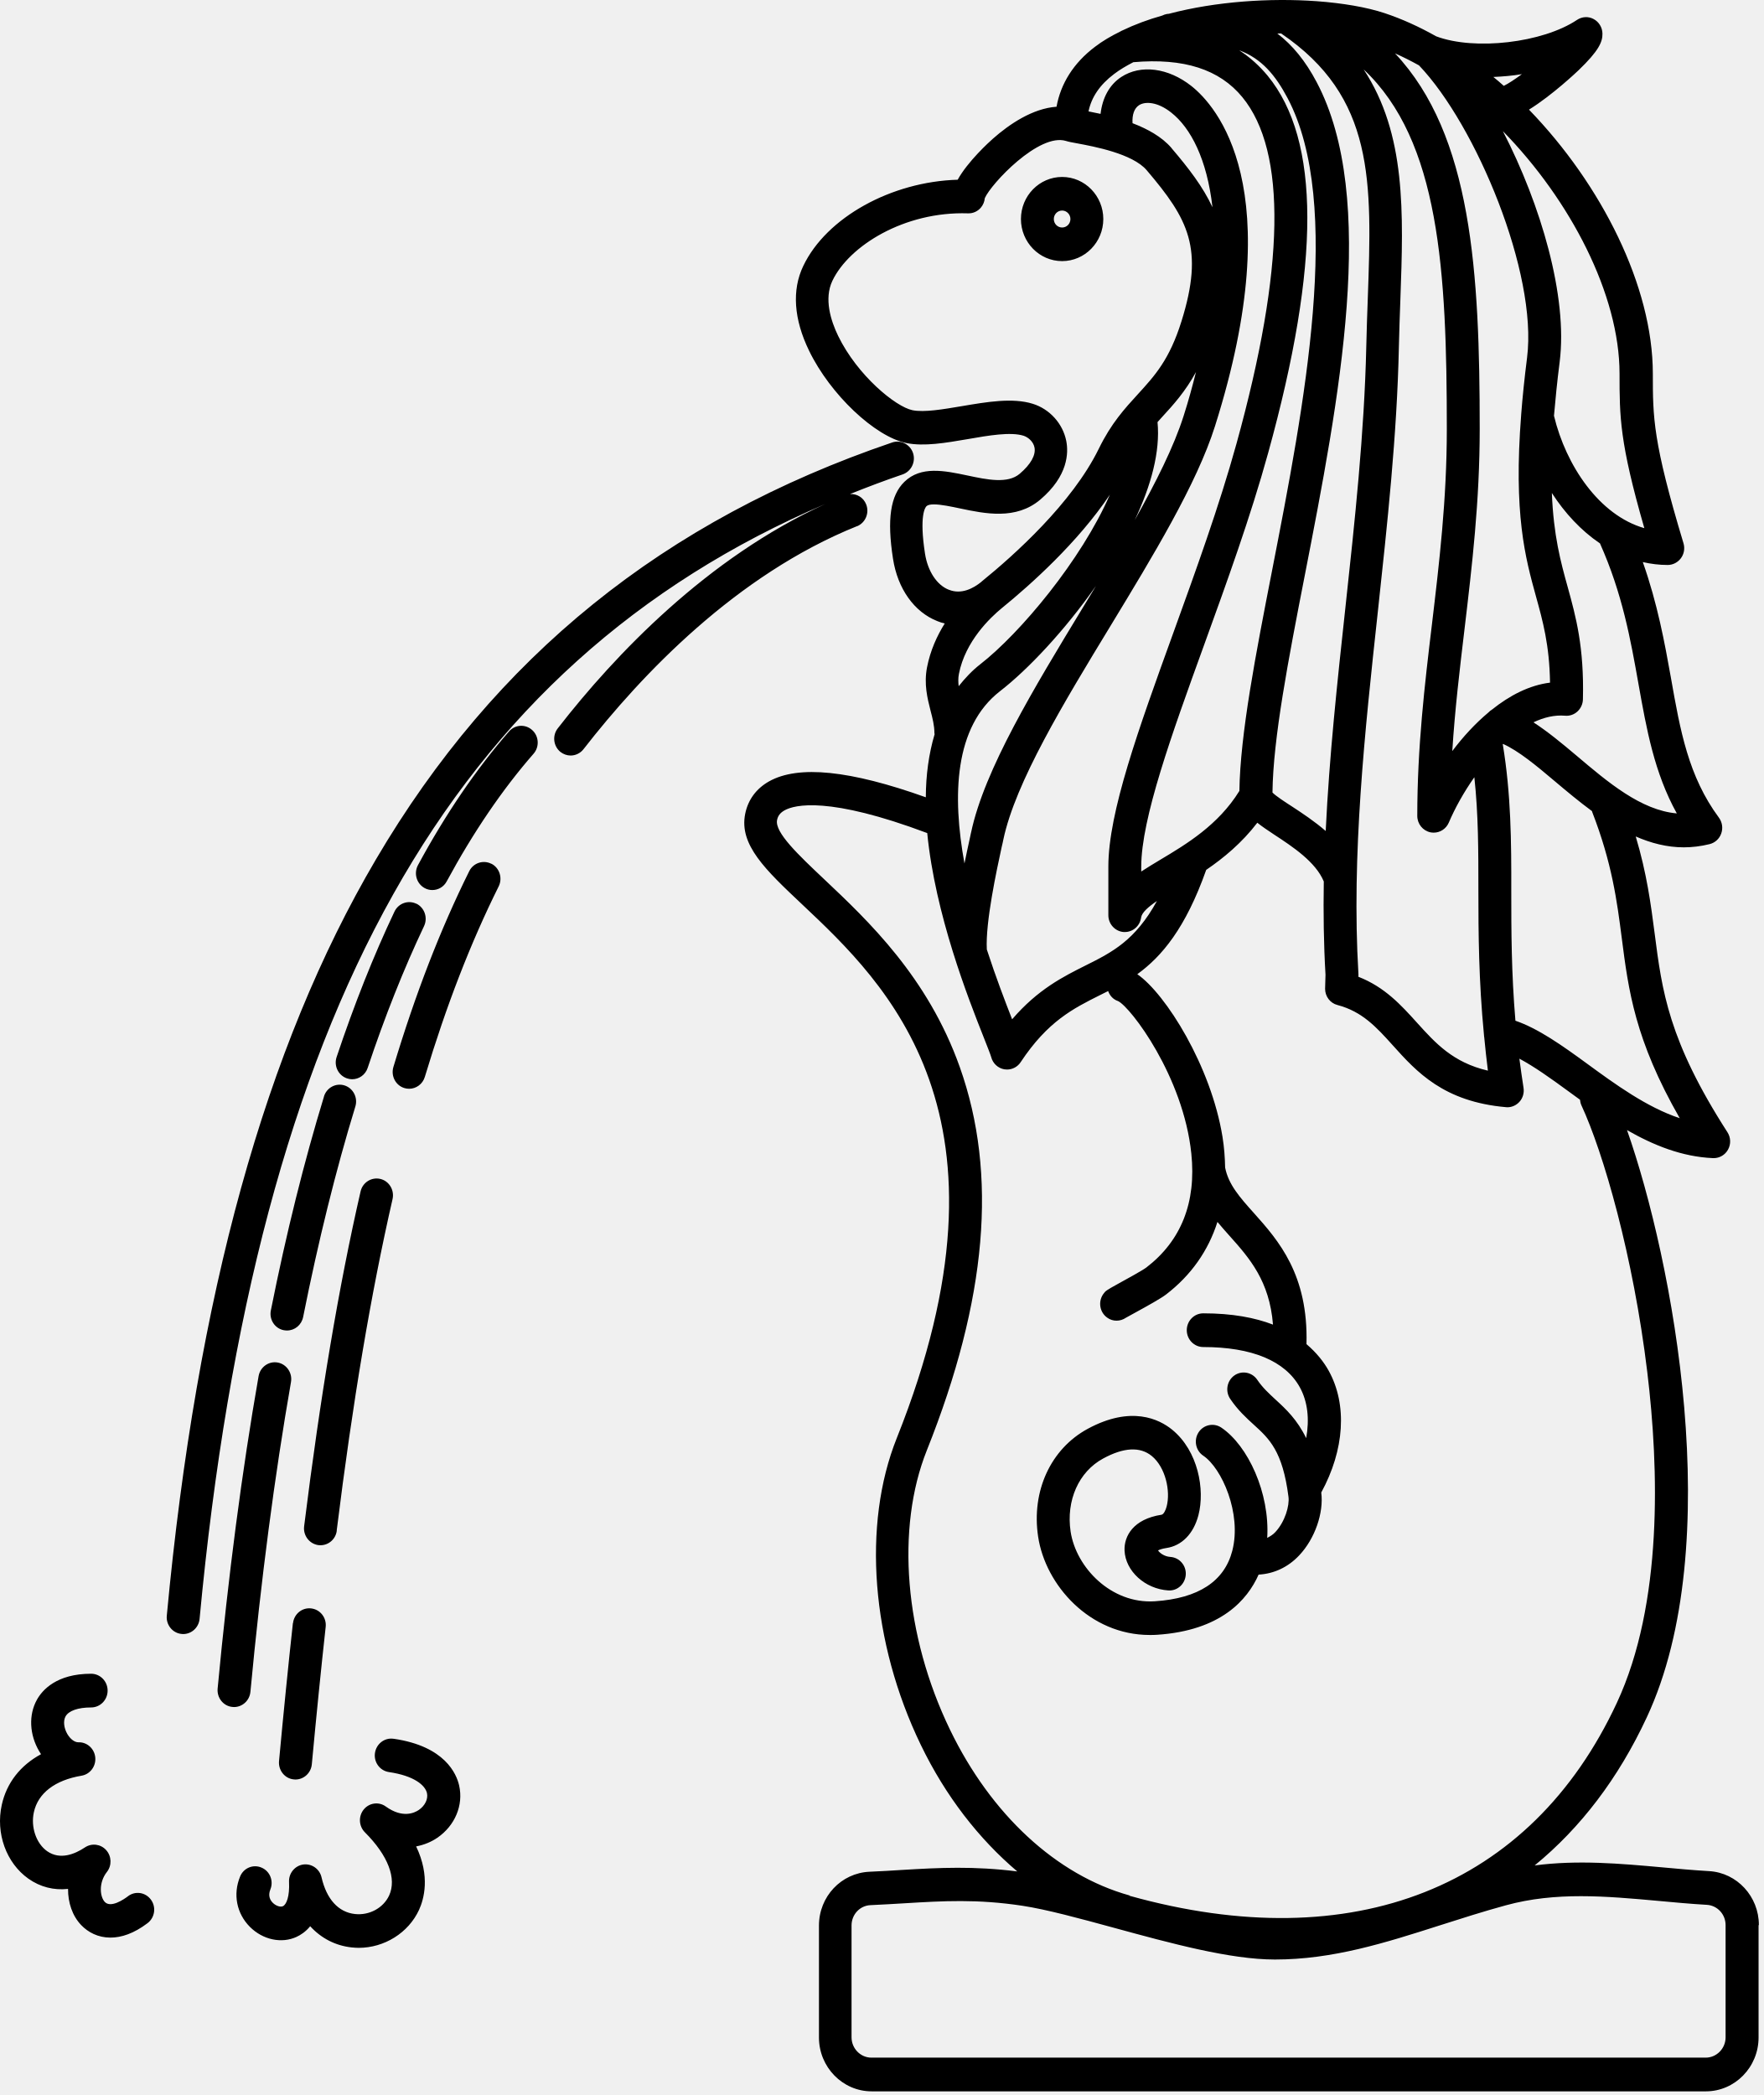
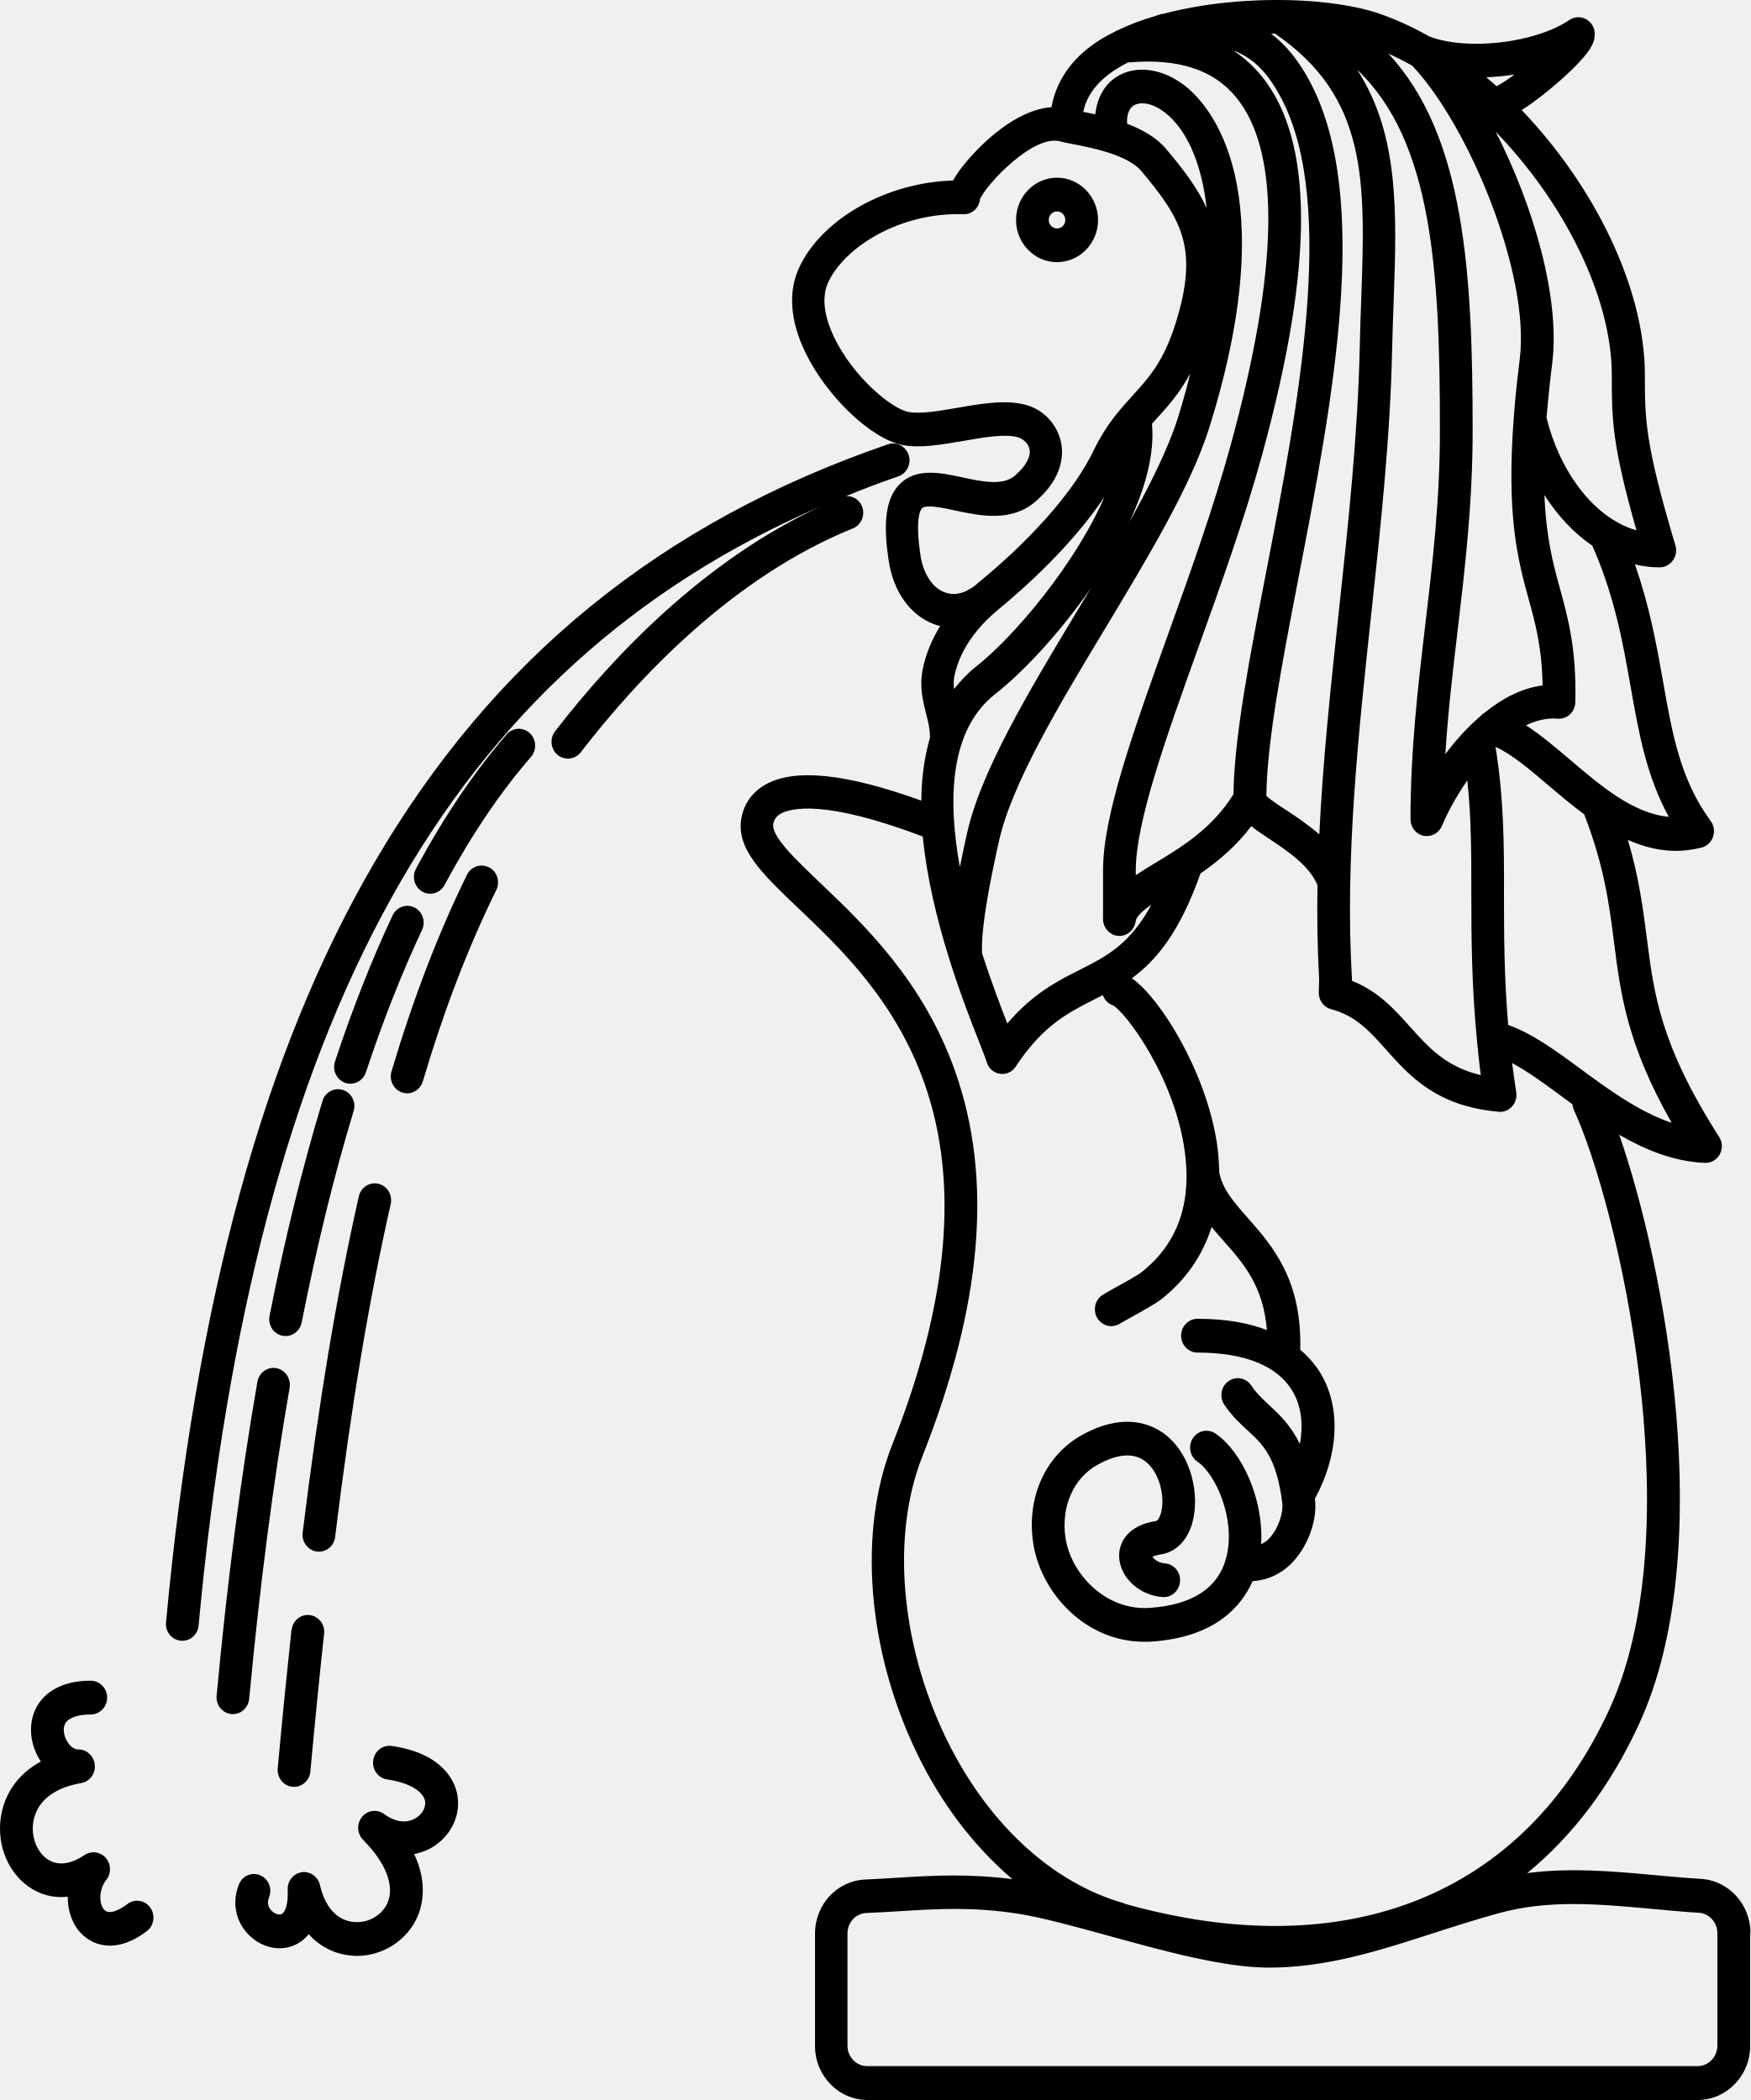
- <svg xmlns="http://www.w3.org/2000/svg" width="346" height="411" viewBox="0 0 346 411" fill="none">
-   <g clip-path="url(#clip0_2275_1714)">
-     <path d="M168.106 103.232C144.484 112.745 125.903 132.278 114.467 146.984C113.832 147.795 112.879 148.221 111.946 148.221C111.251 148.221 110.537 147.978 109.941 147.511C108.552 146.375 108.314 144.306 109.425 142.886C120.721 128.343 138.825 109.378 161.91 98.871C88.381 130.371 50.309 198.667 39.154 317.588C38.995 319.292 37.586 320.57 35.938 320.57C35.839 320.57 35.739 320.57 35.62 320.549C33.854 320.387 32.544 318.765 32.722 316.959C38.618 254.041 52.037 205.521 73.734 168.628C97.138 128.811 130.29 102.038 175.035 86.803C176.722 86.235 178.549 87.168 179.124 88.892C179.68 90.616 178.767 92.482 177.08 93.07C173.566 94.267 170.132 95.565 166.757 96.924C168.107 96.843 169.417 97.614 169.934 98.973C170.589 100.656 169.775 102.583 168.107 103.253L168.106 103.232ZM57.459 318.439C56.546 326.796 55.653 335.639 54.74 345.497C54.581 347.302 55.871 348.925 57.638 349.087C57.737 349.108 57.837 349.108 57.956 349.108C59.603 349.108 61.013 347.83 61.172 346.126C62.085 336.309 62.978 327.485 63.891 319.169C64.09 317.364 62.819 315.741 61.033 315.538C59.266 315.335 57.678 316.634 57.479 318.459L57.459 318.439ZM96.387 169.458C94.799 168.647 92.854 169.296 92.06 170.898C86.382 182.338 81.519 194.914 77.172 209.336C76.655 211.08 77.608 212.926 79.316 213.453C79.633 213.555 79.951 213.595 80.268 213.595C81.638 213.595 82.928 212.682 83.345 211.262C87.573 197.226 92.318 184.975 97.837 173.88C98.63 172.257 97.995 170.269 96.427 169.458H96.387ZM66.055 300.265C69.191 274.971 72.784 253.694 77.012 235.238C77.409 233.473 76.337 231.688 74.61 231.283C72.883 230.877 71.136 231.972 70.739 233.737C66.452 252.418 62.839 273.919 59.663 299.434C59.444 301.239 60.695 302.882 62.462 303.125C62.6 303.146 62.739 303.146 62.878 303.146C64.486 303.146 65.876 301.929 66.074 300.265H66.055ZM77.211 341.116C75.444 340.852 73.817 342.11 73.558 343.915C73.3 345.72 74.531 347.384 76.298 347.647C81.28 348.378 83.404 350.244 83.762 351.765C84.02 352.921 83.385 354.239 82.174 355.071C81.32 355.659 78.978 356.775 75.683 354.402C74.313 353.408 72.427 353.672 71.356 354.99C70.284 356.308 70.383 358.256 71.574 359.452C76.139 364.016 77.867 368.539 76.338 371.866C75.207 374.3 72.467 375.801 69.648 375.497C66.393 375.152 64.07 372.596 63.078 368.296C62.7 366.633 61.132 365.558 59.484 365.781C57.837 366.024 56.626 367.505 56.705 369.188C56.844 372.048 56.189 373.631 55.514 373.955C54.998 374.198 54.125 373.894 53.529 373.306C53.013 372.799 52.537 371.947 53.033 370.689C53.728 369.006 52.954 367.079 51.306 366.389C49.658 365.679 47.773 366.47 47.098 368.154C45.668 371.643 46.423 375.415 49.043 378.032C51.564 380.547 55.237 381.338 58.175 379.979C58.968 379.614 59.961 378.985 60.854 377.89C62.998 380.243 65.797 381.703 68.993 382.048C69.45 382.089 69.906 382.129 70.363 382.129C75.385 382.129 80.13 379.208 82.214 374.665C83.147 372.616 84.457 368.113 81.638 362.231C83.246 361.927 84.656 361.318 85.807 360.527C89.261 358.154 90.948 354.138 90.075 350.284C89.559 348.012 87.296 342.576 77.251 341.116H77.211ZM25.082 372.028C24.327 372.596 21.747 374.381 20.556 373.123C19.603 372.109 19.305 369.371 20.973 367.241C21.965 365.984 21.906 364.158 20.834 362.961C19.762 361.765 18.015 361.542 16.685 362.414C14.68 363.752 11.782 364.949 9.241 363.164C7.097 361.643 6.005 358.438 6.64 355.537C7.454 351.785 10.789 349.229 16.01 348.357C17.678 348.073 18.849 346.511 18.69 344.787C18.531 343.063 17.082 341.745 15.395 341.805C14.661 341.826 13.807 341.197 13.211 340.183C12.517 338.986 12.378 337.607 12.854 336.735C13.469 335.619 15.296 334.97 17.876 334.97C19.663 334.97 21.112 333.489 21.112 331.664C21.112 329.838 19.663 328.357 17.876 328.357C11.088 328.357 8.288 331.562 7.236 333.469C5.588 336.43 5.767 340.304 7.693 343.57C7.812 343.773 7.931 343.955 8.05 344.138C4 346.329 1.301 349.756 0.348 354.077C-0.883 359.655 1.221 365.476 5.568 368.56C7.891 370.203 10.571 370.872 13.35 370.568C13.33 373.245 14.183 375.842 15.93 377.667C17.28 379.087 19.245 380.122 21.667 380.122C23.791 380.122 26.253 379.331 28.952 377.282C30.382 376.187 30.679 374.138 29.608 372.677C28.536 371.217 26.531 370.913 25.101 372.008L25.082 372.028ZM344.997 377.708V399.715C344.997 405.537 340.352 410.283 334.655 410.283H171.005C165.308 410.283 160.663 405.537 160.663 399.715V377.768C160.663 372.069 165.03 367.444 170.588 367.201C172.851 367.099 175.034 366.977 177.139 366.835C184.245 366.409 191.054 366.065 199.57 367.14C192.047 360.77 185.496 352.373 180.633 342.292C170.925 322.191 169.119 299.149 175.928 282.131C201.238 218.786 173.784 192.901 157.387 177.448C150.181 170.653 144.961 165.744 146.192 159.659C146.748 156.901 148.355 154.71 150.877 153.29C156.633 150.065 166.757 151.099 181.626 156.414C181.645 152.073 182.201 147.915 183.353 144.041C183.353 143.96 183.313 143.878 183.313 143.797C183.313 142.377 182.956 140.937 182.559 139.436C181.943 137.002 181.229 134.224 181.864 130.917C182.499 127.652 183.809 124.751 185.338 122.317C184.841 122.196 184.365 122.054 183.888 121.851C179.343 120.066 176.107 115.502 175.194 109.64C173.983 101.871 174.678 97.206 177.417 94.528C180.673 91.364 185.298 92.338 189.745 93.271C193.636 94.103 197.685 94.954 200.047 92.946C202.211 91.101 203.243 89.275 202.945 87.774C202.707 86.598 201.675 85.766 200.801 85.482C198.28 84.691 193.972 85.421 189.824 86.151C185.437 86.902 181.288 87.612 177.834 86.922C171.64 85.665 162.886 77.389 158.737 68.829C155.72 62.643 155.323 56.882 157.586 52.176C162.132 42.643 174.896 35.625 187.878 35.26C189.883 31.629 194.111 27.816 194.747 27.248C198.042 24.327 202.608 21.265 207.272 20.94C208.086 16.417 210.587 12.38 214.796 9.196C216.265 8.06 217.972 7.066 219.798 6.174C219.918 6.092 220.056 6.032 220.195 5.971C222.597 4.815 225.218 3.841 228.017 3.05C228.295 2.908 228.593 2.807 228.91 2.746C229.049 2.725 229.168 2.725 229.307 2.705C238.518 0.271 249.178 -0.419 258.25 0.231H258.269C263.45 0.616 268.115 1.407 271.649 2.583C275.063 3.719 278.438 5.261 281.753 7.127C289.296 9.967 302.656 8.405 309.385 3.902C310.358 3.253 311.609 3.172 312.641 3.74C313.673 4.287 314.348 5.383 314.368 6.579C314.408 8.202 313.653 9.967 309.683 13.78C309.385 14.064 304.542 18.668 299.956 21.508C314.169 36.193 324.253 56.152 324.253 73.312C324.253 81.892 324.253 86.618 330.268 106.577C330.566 107.571 330.387 108.666 329.772 109.498C329.156 110.33 328.204 110.837 327.171 110.837C325.504 110.837 323.876 110.634 322.288 110.269C325.166 118.423 326.576 126.09 327.806 132.986C329.633 143.351 331.221 152.297 337.216 160.409C337.871 161.302 338.05 162.458 337.672 163.513C337.315 164.547 336.462 165.338 335.39 165.602C333.663 166.028 331.955 166.231 330.328 166.231C327.013 166.231 323.876 165.399 320.898 164.101C323.082 171.403 323.856 177.346 324.61 183.127C326.06 194.405 327.31 204.121 338.883 222.112C339.558 223.147 339.598 224.465 339.002 225.54C338.427 226.575 337.355 227.203 336.203 227.203H336.064C329.95 226.94 324.372 224.668 319.191 221.706C328.144 247.162 338.863 303.002 323.082 336.878C317.484 348.906 310.08 358.582 301.068 365.965C309.524 364.849 317.861 365.6 326 366.33C329.037 366.614 332.194 366.898 335.31 367.081C340.769 367.405 345.057 372.05 345.057 377.649L344.997 377.708ZM312.323 159.131C309.762 157.244 307.34 155.216 305.077 153.309C301.385 150.186 297.911 147.306 294.874 145.946L294.814 146.007C296.442 155.844 296.502 165.074 296.482 174.749C296.482 182.7 296.502 190.875 297.296 200.246C301.782 201.787 306.427 205.073 311.31 208.643C316.889 212.72 323.022 217.203 329.533 219.373C320.719 203.978 319.469 194.262 318.159 184.039C317.226 176.818 316.273 169.374 312.342 159.253C312.323 159.212 312.323 159.172 312.323 159.111V159.131ZM243.144 155.175C243.303 143.979 246.36 128.3 249.595 111.728C255.829 79.761 263.57 39.987 252.593 19.238C250.25 14.816 247.531 11.489 243.104 9.866C245.208 11.225 247.074 12.909 248.702 14.876C259.024 27.493 259.065 51.671 248.801 88.809C245.328 101.405 240.682 114.203 236.196 126.597C229.864 144.081 223.888 160.592 223.888 170.044V170.977C225.06 170.206 226.35 169.436 227.66 168.645C232.722 165.622 238.995 161.87 243.124 155.197L243.144 155.175ZM249.615 155.459C250.27 156.149 252.077 157.325 253.466 158.218C255.511 159.557 257.873 161.118 260.077 163.025C260.771 148.421 262.36 133.716 263.928 119.314C265.774 102.357 267.66 84.832 268.037 68.017C268.116 64.731 268.215 61.567 268.335 58.484C269.149 35.624 269.724 19.032 251.322 6.558C251.084 6.558 250.846 6.578 250.588 6.578C253.565 8.85 256.106 11.954 258.29 16.091C270.379 38.93 262.716 78.283 255.947 113.005C252.751 129.394 249.754 144.871 249.635 155.459H249.615ZM273.675 10.472C288.781 26.516 290.29 53.534 290.29 84.144C290.29 98.383 288.781 111.02 287.332 123.231C286.359 131.364 285.426 139.173 284.91 147.348C286.994 144.569 289.396 141.952 292.036 139.741C292.235 139.539 292.433 139.356 292.691 139.214C296.165 136.435 300.016 134.427 304.086 133.92C303.967 126.517 302.676 121.872 301.327 117.004C299.222 109.377 296.9 100.838 298.428 81.325V81.284C298.686 77.917 299.064 74.246 299.58 70.169C301.684 53.577 289.535 24.49 278.379 12.827C276.811 11.955 275.243 11.162 273.675 10.472ZM266.488 190.914C266.508 191.077 266.508 191.28 266.488 191.624C271.689 193.653 274.885 197.202 278.002 200.651C281.615 204.647 285.029 208.44 291.897 210.042C291.6 207.791 291.401 205.681 291.183 203.551C291.143 203.369 291.143 203.186 291.123 203.004C290.091 192.314 290.031 183.044 290.031 174.728C290.031 166.838 290.031 159.759 289.237 152.477C287.153 155.438 285.426 158.562 284.235 161.361C283.719 162.578 282.548 163.349 281.277 163.349C281.059 163.349 280.84 163.329 280.622 163.288C279.113 162.963 278.042 161.625 278.042 160.063C278.042 146.615 279.491 134.343 280.92 122.477C282.349 110.449 283.838 98.016 283.838 84.182C283.838 53.128 282.409 27.609 267.521 13.615C275.858 26.312 275.342 41.667 274.727 58.725C274.608 61.788 274.508 64.932 274.429 68.157C274.072 85.277 272.146 102.943 270.3 120.043C267.739 143.531 265.119 167.831 266.489 190.932L266.488 190.914ZM313.872 106.597C310.18 104.102 306.984 100.654 304.443 96.719C304.78 105.096 306.17 110.208 307.559 115.198C309.148 120.958 310.795 126.921 310.537 137.205C310.517 138.118 310.12 138.97 309.465 139.579C308.81 140.187 307.917 140.491 307.043 140.41C304.979 140.228 302.875 140.735 300.83 141.708C303.589 143.493 306.348 145.765 309.207 148.179C315.48 153.493 321.911 158.949 328.958 159.578C324.532 151.586 323.023 143.067 321.435 134.163C319.886 125.441 318.278 116.435 313.871 106.577L313.872 106.597ZM294.835 25.728C302.279 40.149 307.599 58.181 305.972 71.021C305.475 74.895 305.138 78.384 304.86 81.568C307.202 91.325 313.733 101.081 322.587 103.617C317.723 86.741 317.723 81.771 317.723 73.313C317.723 57.796 308.076 39.257 294.816 25.707L294.835 25.728ZM292.969 15.099C293.664 15.667 294.339 16.235 295.014 16.843C295.927 16.397 297.178 15.566 298.567 14.551C296.721 14.855 294.835 15.018 292.969 15.099ZM213.546 21.854C214.26 21.995 215.034 22.158 215.908 22.34C216.265 19.257 217.595 16.661 219.977 15.099C223.789 12.604 229.188 13.294 233.714 16.864C238.538 20.677 253.168 36.721 238.359 83.599C234.766 94.978 226.171 109.096 217.873 122.767C208.682 137.878 199.193 153.497 196.831 164.733C196.752 165.119 196.653 165.606 196.514 166.153C195.541 170.636 193.298 180.96 193.596 186.274C195.382 191.771 197.228 196.558 198.558 199.966C203.62 194.084 208.563 191.609 213.03 189.378C218.151 186.822 222.717 184.51 226.965 176.761C225.258 177.917 224.007 179.033 223.868 179.986C223.65 181.629 222.28 182.846 220.672 182.846H220.454C218.767 182.724 217.437 181.284 217.437 179.56V170.007C217.437 159.358 223.333 143.091 230.141 124.267C234.568 112.016 239.173 99.339 242.588 86.986C252.096 52.585 252.473 29.748 243.739 19.078C239.233 13.581 232.226 11.349 222.34 12.201C220.97 12.911 219.68 13.662 218.568 14.514C215.749 16.643 214.121 19.074 213.546 21.854ZM222.618 102.017C226.766 94.633 230.3 87.595 232.205 81.591C233.158 78.609 233.932 75.77 234.627 72.991C232.523 76.825 230.22 79.381 227.957 81.835C227.66 82.159 227.362 82.484 227.084 82.808C227.64 88.609 225.814 95.282 222.618 102.017ZM229.843 29.076C233.198 33.011 235.997 36.642 237.863 40.658C236.791 31.227 233.595 25.081 229.764 22.079C227.104 19.969 224.662 19.848 223.451 20.639C222.518 21.247 222.081 22.505 222.181 24.168C225.099 25.284 227.937 26.825 229.843 29.056V29.076ZM190.499 163.352C193.099 150.999 202.906 134.894 212.375 119.296C213.248 117.855 214.141 116.395 215.015 114.935C208.901 123.677 201.675 131.344 196.177 135.604C187.184 142.582 186.787 156.11 189.209 169.396C189.566 167.611 189.923 166.009 190.201 164.731C190.32 164.183 190.42 163.717 190.499 163.331V163.352ZM186.172 115.705C188.613 116.679 190.956 115.421 192.504 114.164C192.544 114.144 192.564 114.123 192.583 114.083C198.936 108.931 210.35 98.708 215.57 88.019C217.992 83.049 220.652 80.149 223.233 77.329C226.548 73.698 229.427 70.575 231.789 63.009C236.255 48.709 233.138 43.009 224.96 33.395C222.181 30.129 214.558 28.73 211.302 28.121C210.29 27.939 209.635 27.817 209.138 27.655C203.838 26.012 194.429 36.052 193.198 38.872C193.139 39.562 192.861 40.231 192.404 40.758C191.769 41.489 190.856 41.894 189.883 41.854C177.397 41.448 166.559 48.243 163.303 55.079C161.616 58.608 162.985 62.928 164.434 65.91C168.206 73.658 175.71 79.804 179.005 80.474C181.308 80.94 185.059 80.291 188.672 79.683C193.575 78.851 198.637 77.979 202.607 79.216C205.942 80.25 208.503 83.11 209.178 86.498C209.635 88.81 209.575 93.353 204.077 98.019C199.312 102.055 193.238 100.777 188.335 99.743C186.687 99.398 184.623 98.952 183.213 98.952C182.538 98.952 182.022 99.053 181.764 99.297C181.506 99.54 180.315 101.143 181.466 108.607C182.002 112.055 183.789 114.773 186.111 115.686L186.172 115.705ZM188.097 134.589C189.308 133.068 190.658 131.608 192.266 130.35C200.127 124.245 212.156 109.864 217.734 97.044C211.422 106.456 202.171 114.711 196.593 119.255C196.553 119.275 196.533 119.295 196.494 119.336C194.33 121.121 189.367 125.766 188.117 132.216C187.958 133.027 187.978 133.818 188.077 134.63L188.097 134.589ZM221.625 371.927C265.456 384.158 300.292 370.365 317.189 334.078C326.261 314.606 325.447 288.034 323.164 269.17C320.425 246.433 314.549 226.108 310.241 216.839C310.082 216.474 310.003 216.109 309.963 215.744C309.149 215.156 308.335 214.568 307.541 213.98C304.187 211.525 300.971 209.233 298.072 207.692C298.311 209.558 298.589 211.465 298.886 213.412C299.045 214.406 298.747 215.44 298.072 216.171C297.457 216.84 296.603 217.225 295.71 217.225C295.611 217.225 295.532 217.225 295.432 217.205C283.204 216.13 277.904 210.268 273.239 205.076C270.023 201.506 267.244 198.443 262.381 197.165C260.951 196.8 259.959 195.482 259.959 193.981C259.959 193.697 259.979 193.129 259.999 192.561C260.018 192.013 260.038 191.445 260.038 191.222C259.681 185.177 259.602 179.072 259.701 172.927C258.113 169.093 253.627 166.131 249.974 163.738C248.743 162.927 247.631 162.176 246.659 161.406C243.621 165.381 240.048 168.322 236.634 170.655C232.564 182.155 227.899 187.652 223.115 191.121C228.713 194.995 237.587 209.173 239.83 223.027C240.167 225.096 240.306 227.104 240.346 229.051C241.001 232.398 243.224 234.893 246.043 238.037C250.827 243.391 256.683 250.065 256.306 263.696C258.291 265.379 259.72 267.205 260.673 268.929C264.345 275.581 263.77 284.425 259.204 292.803C259.72 296.798 257.953 301.869 254.896 305.115C252.693 307.468 249.914 308.746 246.916 308.908C244.713 313.857 239.532 319.881 227.006 320.713C226.529 320.753 226.033 320.753 225.557 320.753C213.785 320.753 205.091 310.977 203.661 301.464C202.311 292.539 206.123 284.243 213.388 280.308C221.924 275.684 227.423 278.422 229.944 280.47C235.065 284.649 236.415 292.235 235.105 297.265C234.152 300.896 231.849 303.249 228.812 303.695C227.978 303.817 227.462 304.02 227.184 304.162C227.502 304.649 228.395 305.359 229.606 305.44C231.393 305.561 232.743 307.123 232.623 308.928C232.504 310.754 230.976 312.133 229.209 312.012C224.643 311.728 220.793 308.219 220.614 304.202C220.495 301.342 222.341 298.016 227.859 297.164C228.276 297.103 228.673 296.312 228.872 295.541C229.666 292.559 228.673 287.854 225.934 285.622C223.651 283.777 220.455 283.939 216.425 286.129C211.621 288.726 209.12 294.364 210.033 300.47C211.105 307.529 218.013 314.709 226.569 314.141C235.105 313.573 240.207 310.226 241.755 304.222C243.641 296.899 239.671 287.995 236.058 285.582C234.569 284.588 234.152 282.539 235.125 281.018C236.098 279.496 238.103 279.071 239.591 280.064C244.812 283.573 249.14 292.884 248.603 301.707C249.159 301.403 249.715 301.099 250.211 300.551C252.077 298.543 253.01 295.399 252.772 293.634C251.621 284.649 249 282.255 245.964 279.497C244.495 278.158 242.827 276.637 241.338 274.426C240.326 272.925 240.703 270.876 242.152 269.842C243.621 268.807 245.626 269.193 246.638 270.673C247.691 272.235 248.941 273.371 250.251 274.588C252.296 276.454 254.48 278.503 256.246 282.133C256.921 278.422 256.544 274.953 254.996 272.154C252.137 266.981 245.586 264.264 236.058 264.264C234.271 264.264 232.822 262.783 232.822 260.957C232.822 259.132 234.271 257.651 236.058 257.651C241.735 257.651 246.202 258.503 249.735 259.862C249.06 251.303 245.11 246.8 241.219 242.459C240.425 241.566 239.611 240.653 238.837 239.72C237.05 245.339 233.696 250.166 228.752 253.959C227.74 254.73 225.279 256.109 222.38 257.692C221.686 258.077 221.13 258.381 220.872 258.523C220.336 258.888 219.701 259.091 219.045 259.091C218.41 259.091 217.775 258.909 217.219 258.503C215.75 257.468 215.393 255.42 216.405 253.919C216.882 253.229 217.021 253.148 219.323 251.87C220.772 251.079 224.167 249.213 224.882 248.665C231.731 243.412 234.708 235.887 233.715 226.313C232.147 211.161 221.805 197.571 219.344 196.395C218.371 196.07 217.716 195.32 217.398 194.427C216.862 194.691 216.346 194.955 215.81 195.218C210.549 197.855 205.567 200.33 200.227 208.383C199.632 209.295 198.619 209.823 197.567 209.823C197.389 209.823 197.21 209.802 197.031 209.782C195.781 209.559 194.768 208.626 194.451 207.368C194.332 206.922 193.657 205.218 193.002 203.555C189.945 195.847 183.473 179.418 181.905 163.434C162.57 156.173 155.9 157.876 153.915 158.971C153.062 159.458 152.605 160.047 152.446 160.878C151.95 163.312 156.694 167.774 161.697 172.501C170.272 180.594 182.024 191.669 188.297 209.356C195.761 230.37 193.637 254.953 181.826 284.529C175.712 299.843 177.439 320.837 186.352 339.296C194.411 355.989 207.255 367.855 221.587 371.851L221.625 371.927ZM338.527 377.668C338.527 375.558 336.92 373.814 334.855 373.692C331.639 373.509 328.443 373.205 325.346 372.921C315.004 371.988 305.218 371.096 295.392 373.793C290.945 375.01 286.697 376.369 282.568 377.688C271.73 381.156 261.487 384.422 250.112 384.422C241.338 384.422 229.745 381.258 218.53 378.195C211.761 376.349 205.349 374.605 200.585 373.875C191.711 372.536 185.101 372.922 177.458 373.388C175.334 373.51 173.131 373.652 170.789 373.753C168.684 373.834 167.057 375.599 167.057 377.729V399.676C167.057 401.866 168.803 403.672 170.967 403.672H334.617C336.761 403.672 338.528 401.887 338.528 399.676L338.527 377.668ZM208.367 51.225C203.9 51.225 200.288 47.513 200.288 42.97C200.288 38.406 203.921 34.715 208.367 34.715C212.833 34.715 216.446 38.426 216.446 42.97C216.446 47.533 212.813 51.225 208.367 51.225ZM209.995 42.97C209.995 42.057 209.26 41.306 208.367 41.306C207.454 41.306 206.739 42.057 206.739 42.97C206.739 43.903 207.474 44.633 208.367 44.633C209.28 44.633 209.995 43.882 209.995 42.97ZM49.125 331.927C51.189 309.98 53.869 289.534 57.085 271.137C57.402 269.352 56.231 267.628 54.484 267.304C52.737 266.979 51.05 268.176 50.733 269.961C47.477 288.52 44.777 309.169 42.693 331.28C42.534 333.086 43.825 334.708 45.591 334.87C45.691 334.891 45.79 334.891 45.909 334.891C47.557 334.891 48.966 333.613 49.125 331.909L49.125 331.927ZM81.7 177.307C80.092 176.516 78.167 177.206 77.392 178.829C73.303 187.449 69.492 197.043 66.038 207.368C65.462 209.092 66.355 210.958 68.043 211.546C68.38 211.668 68.737 211.729 69.075 211.729C70.425 211.729 71.675 210.877 72.132 209.497C75.487 199.437 79.218 190.066 83.189 181.688C83.963 180.045 83.288 178.078 81.7 177.287L81.7 177.307ZM99.883 143.474C93.452 150.837 87.437 159.661 81.998 169.721C81.144 171.324 81.7 173.312 83.268 174.204C83.765 174.488 84.301 174.61 84.817 174.61C85.948 174.61 87.06 174.001 87.636 172.906C92.836 163.291 98.553 154.874 104.668 147.876C105.859 146.517 105.74 144.428 104.41 143.231C103.08 142.014 101.035 142.136 99.864 143.495L99.883 143.474ZM63.556 215.137C59.666 227.855 56.152 241.952 53.135 257.084C52.777 258.869 53.909 260.613 55.656 260.958C55.874 260.998 56.093 261.019 56.311 261.019C57.819 261.019 59.15 259.944 59.467 258.382C62.445 243.473 65.879 229.579 69.71 217.085C70.246 215.34 69.293 213.494 67.606 212.947C65.899 212.399 64.092 213.373 63.556 215.097L63.556 215.137Z" fill="black" />
-   </g>
-   <defs>
-     <clipPath id="clip0_2275_1714">
-       <rect width="346" height="411" fill="white" />
-     </clipPath>
-   </defs>
+ <svg xmlns="http://www.w3.org/2000/svg" width="20" height="24" viewBox="0 0 20 24" fill="none">
+   <path d="M9.744 6.039C8.374 6.595 7.298 7.738 6.635 8.598C6.598 8.645 6.543 8.67 6.489 8.67C6.448 8.67 6.407 8.656 6.372 8.629C6.292 8.562 6.278 8.441 6.342 8.358C6.997 7.508 8.046 6.398 9.385 5.784C5.123 7.626 2.916 11.621 2.269 18.578C2.26 18.677 2.179 18.752 2.083 18.752C2.077 18.752 2.072 18.752 2.065 18.751C1.962 18.741 1.886 18.646 1.897 18.541C2.238 14.86 3.016 12.022 4.274 9.864C5.63 7.535 7.552 5.969 10.145 5.078C10.243 5.044 10.349 5.099 10.382 5.2C10.415 5.301 10.362 5.41 10.264 5.444C10.06 5.514 9.861 5.59 9.666 5.67C9.744 5.665 9.82 5.71 9.85 5.79C9.888 5.888 9.84 6.001 9.744 6.04L9.744 6.039ZM3.33 18.628C3.278 19.116 3.226 19.634 3.173 20.21C3.164 20.316 3.238 20.411 3.341 20.42C3.347 20.421 3.352 20.421 3.359 20.421C3.455 20.421 3.536 20.347 3.546 20.247C3.599 19.673 3.65 19.157 3.703 18.67C3.715 18.565 3.641 18.47 3.538 18.458C3.435 18.446 3.343 18.522 3.332 18.629L3.33 18.628ZM5.587 9.913C5.495 9.865 5.382 9.903 5.336 9.997C5.007 10.666 4.725 11.402 4.473 12.245C4.443 12.347 4.498 12.455 4.597 12.486C4.616 12.492 4.634 12.495 4.652 12.495C4.732 12.495 4.807 12.441 4.831 12.358C5.076 11.537 5.351 10.82 5.671 10.171C5.717 10.076 5.68 9.96 5.589 9.913L5.587 9.913ZM3.829 17.564C4.01 16.085 4.219 14.84 4.464 13.761C4.487 13.657 4.425 13.553 4.325 13.529C4.224 13.505 4.123 13.569 4.1 13.673C3.852 14.765 3.642 16.023 3.458 17.516C3.445 17.621 3.518 17.717 3.62 17.732C3.628 17.733 3.636 17.733 3.645 17.733C3.738 17.733 3.818 17.662 3.83 17.564L3.829 17.564ZM4.475 19.954C4.373 19.939 4.279 20.012 4.264 20.118C4.249 20.223 4.32 20.321 4.422 20.336C4.711 20.379 4.834 20.488 4.855 20.577C4.87 20.645 4.833 20.722 4.763 20.77C4.713 20.805 4.578 20.87 4.387 20.731C4.307 20.673 4.198 20.688 4.136 20.765C4.074 20.843 4.079 20.957 4.149 21.027C4.413 21.294 4.513 21.558 4.425 21.753C4.359 21.895 4.2 21.983 4.037 21.965C3.848 21.945 3.714 21.795 3.656 21.544C3.634 21.447 3.543 21.384 3.448 21.397C3.352 21.411 3.282 21.498 3.287 21.596C3.295 21.763 3.257 21.856 3.218 21.875C3.188 21.889 3.137 21.871 3.103 21.837C3.073 21.807 3.045 21.758 3.074 21.684C3.114 21.585 3.069 21.473 2.974 21.432C2.878 21.391 2.769 21.437 2.73 21.536C2.647 21.74 2.691 21.96 2.843 22.113C2.989 22.261 3.202 22.307 3.372 22.227C3.418 22.206 3.475 22.169 3.527 22.105C3.651 22.243 3.814 22.328 3.999 22.348C4.025 22.351 4.052 22.353 4.078 22.353C4.369 22.353 4.644 22.182 4.765 21.916C4.819 21.797 4.895 21.533 4.732 21.189C4.825 21.171 4.907 21.136 4.973 21.09C5.174 20.951 5.271 20.716 5.221 20.49C5.191 20.357 5.06 20.039 4.478 19.954L4.475 19.954ZM1.454 21.762C1.41 21.795 1.26 21.9 1.191 21.826C1.136 21.767 1.119 21.607 1.216 21.482C1.273 21.409 1.27 21.302 1.208 21.232C1.145 21.162 1.044 21.149 0.967 21.2C0.851 21.278 0.683 21.348 0.536 21.244C0.411 21.155 0.348 20.967 0.385 20.798C0.432 20.578 0.625 20.429 0.928 20.378C1.025 20.361 1.093 20.27 1.083 20.169C1.074 20.068 0.99 19.991 0.892 19.994C0.85 19.995 0.8 19.959 0.766 19.899C0.725 19.829 0.717 19.749 0.745 19.698C0.781 19.632 0.887 19.594 1.036 19.594C1.14 19.594 1.224 19.508 1.224 19.401C1.224 19.294 1.14 19.208 1.036 19.208C0.643 19.208 0.48 19.395 0.419 19.507C0.324 19.68 0.334 19.907 0.446 20.098C0.453 20.109 0.46 20.12 0.467 20.131C0.232 20.259 0.075 20.459 0.02 20.712C-0.051 21.038 0.071 21.379 0.323 21.559C0.457 21.655 0.613 21.695 0.774 21.677C0.773 21.833 0.822 21.985 0.923 22.092C1.002 22.175 1.115 22.236 1.256 22.236C1.379 22.236 1.522 22.189 1.678 22.07C1.761 22.006 1.778 21.886 1.716 21.8C1.654 21.715 1.538 21.697 1.455 21.761L1.454 21.762ZM19.997 22.094V23.382C19.997 23.722 19.727 24 19.397 24H9.912C9.581 24 9.312 23.722 9.312 23.382V22.098C9.312 21.765 9.565 21.494 9.888 21.48C10.019 21.474 10.145 21.467 10.267 21.459C10.679 21.433 11.074 21.413 11.567 21.476C11.131 21.104 10.752 20.613 10.47 20.023C9.907 18.847 9.802 17.499 10.197 16.504C11.664 12.798 10.073 11.284 9.122 10.38C8.705 9.983 8.402 9.695 8.473 9.339C8.506 9.178 8.599 9.05 8.745 8.967C9.079 8.778 9.665 8.839 10.527 9.15C10.528 8.896 10.561 8.652 10.627 8.426C10.627 8.421 10.625 8.416 10.625 8.412C10.625 8.329 10.604 8.244 10.581 8.156C10.546 8.014 10.504 7.852 10.541 7.658C10.578 7.467 10.654 7.297 10.742 7.155C10.714 7.148 10.686 7.14 10.658 7.128C10.395 7.023 10.207 6.756 10.155 6.414C10.084 5.959 10.125 5.686 10.283 5.53C10.472 5.344 10.74 5.401 10.998 5.456C11.223 5.505 11.458 5.554 11.595 5.437C11.72 5.329 11.78 5.222 11.763 5.134C11.749 5.066 11.689 5.017 11.639 5C11.493 4.954 11.243 4.997 11.002 5.04C10.748 5.083 10.508 5.125 10.307 5.085C9.948 5.011 9.441 4.527 9.201 4.026C9.026 3.664 9.003 3.327 9.134 3.052C9.397 2.494 10.137 2.084 10.89 2.063C11.006 1.85 11.251 1.627 11.288 1.594C11.479 1.423 11.743 1.244 12.014 1.225C12.061 0.96 12.206 0.724 12.45 0.538C12.535 0.471 12.634 0.413 12.74 0.361C12.747 0.356 12.755 0.353 12.763 0.349C12.902 0.282 13.054 0.225 13.216 0.178C13.232 0.17 13.25 0.164 13.268 0.161C13.276 0.159 13.283 0.159 13.291 0.158C13.825 0.016 14.443 -0.024 14.969 0.013H14.97C15.27 0.036 15.54 0.082 15.745 0.151C15.943 0.218 16.139 0.308 16.331 0.417C16.768 0.583 17.542 0.492 17.932 0.228C17.989 0.19 18.061 0.186 18.121 0.219C18.181 0.251 18.22 0.315 18.221 0.385C18.224 0.48 18.18 0.583 17.95 0.806C17.932 0.823 17.652 1.092 17.386 1.258C18.21 2.117 18.794 3.285 18.794 4.288C18.794 4.79 18.794 5.067 19.143 6.234C19.16 6.292 19.15 6.357 19.114 6.405C19.078 6.454 19.023 6.484 18.963 6.484C18.867 6.484 18.772 6.472 18.68 6.45C18.847 6.927 18.929 7.376 19 7.779C19.106 8.386 19.198 8.909 19.546 9.383C19.584 9.436 19.594 9.503 19.572 9.565C19.551 9.625 19.502 9.672 19.44 9.687C19.34 9.712 19.241 9.724 19.146 9.724C18.954 9.724 18.772 9.675 18.6 9.599C18.726 10.026 18.771 10.374 18.815 10.712C18.899 11.372 18.971 11.94 19.642 12.993C19.681 13.053 19.684 13.13 19.649 13.193C19.616 13.254 19.554 13.29 19.487 13.29H19.479C19.124 13.275 18.801 13.142 18.501 12.969C19.02 14.458 19.641 17.724 18.726 19.706C18.402 20.41 17.973 20.976 17.45 21.407C17.941 21.342 18.424 21.386 18.895 21.429C19.072 21.445 19.254 21.462 19.435 21.473C19.752 21.492 20 21.764 20 22.091L19.997 22.094ZM18.103 9.309C17.954 9.198 17.814 9.08 17.683 8.968C17.469 8.785 17.267 8.617 17.091 8.537L17.088 8.541C17.182 9.116 17.186 9.656 17.184 10.222C17.184 10.687 17.186 11.165 17.232 11.714C17.492 11.804 17.761 11.996 18.044 12.205C18.367 12.443 18.723 12.706 19.1 12.832C18.589 11.932 18.517 11.364 18.441 10.766C18.387 10.343 18.332 9.908 18.104 9.316C18.103 9.313 18.103 9.311 18.103 9.307L18.103 9.309ZM14.093 9.077C14.102 8.422 14.279 7.505 14.467 6.536C14.828 4.666 15.277 2.339 14.641 1.125C14.505 0.867 14.347 0.672 14.091 0.577C14.213 0.657 14.321 0.755 14.415 0.87C15.013 1.608 15.016 3.023 14.421 5.195C14.22 5.932 13.95 6.68 13.69 7.405C13.323 8.428 12.977 9.394 12.977 9.947V10.002C13.045 9.956 13.12 9.911 13.195 9.865C13.489 9.688 13.852 9.469 14.092 9.078L14.093 9.077ZM14.468 9.094C14.506 9.134 14.611 9.203 14.691 9.255C14.81 9.333 14.947 9.425 15.074 9.536C15.115 8.682 15.207 7.822 15.298 6.979C15.405 5.987 15.514 4.962 15.536 3.979C15.54 3.787 15.546 3.601 15.553 3.421C15.6 2.084 15.634 1.113 14.567 0.384C14.553 0.384 14.539 0.385 14.524 0.385C14.697 0.518 14.844 0.699 14.971 0.941C15.672 2.277 15.227 4.579 14.835 6.61C14.65 7.569 14.476 8.474 14.469 9.094L14.468 9.094ZM15.863 0.613C16.738 1.551 16.826 3.132 16.826 4.922C16.826 5.755 16.738 6.494 16.654 7.209C16.598 7.684 16.544 8.141 16.514 8.619C16.635 8.457 16.774 8.304 16.927 8.174C16.938 8.162 16.95 8.152 16.965 8.143C17.166 7.981 17.389 7.863 17.625 7.834C17.618 7.401 17.544 7.129 17.465 6.844C17.343 6.398 17.209 5.899 17.297 4.757V4.755C17.312 4.558 17.334 4.343 17.364 4.105C17.486 3.134 16.782 1.433 16.135 0.75C16.044 0.699 15.954 0.653 15.863 0.613ZM15.446 11.168C15.447 11.177 15.447 11.189 15.446 11.209C15.748 11.328 15.933 11.536 16.113 11.737C16.323 11.971 16.521 12.193 16.919 12.287C16.901 12.155 16.89 12.031 16.877 11.907C16.875 11.896 16.875 11.886 16.874 11.875C16.814 11.25 16.811 10.707 16.811 10.221C16.811 9.759 16.811 9.345 16.765 8.919C16.644 9.093 16.544 9.275 16.475 9.439C16.445 9.51 16.377 9.555 16.303 9.555C16.291 9.555 16.278 9.554 16.265 9.552C16.178 9.533 16.116 9.454 16.116 9.363C16.116 8.576 16.2 7.859 16.282 7.164C16.365 6.461 16.452 5.734 16.452 4.924C16.452 3.108 16.369 1.615 15.506 0.796C15.989 1.539 15.959 2.437 15.924 3.435C15.917 3.614 15.911 3.798 15.906 3.987C15.886 4.988 15.774 6.022 15.667 7.022C15.519 8.396 15.367 9.817 15.446 11.169L15.446 11.168ZM18.192 6.236C17.979 6.09 17.793 5.888 17.646 5.658C17.666 6.148 17.746 6.447 17.827 6.739C17.919 7.076 18.014 7.424 17.999 8.026C17.998 8.079 17.975 8.129 17.937 8.165C17.899 8.2 17.847 8.218 17.797 8.213C17.677 8.203 17.555 8.232 17.436 8.289C17.596 8.394 17.756 8.527 17.922 8.668C18.286 8.979 18.659 9.298 19.067 9.335C18.81 8.867 18.723 8.369 18.631 7.848C18.541 7.338 18.448 6.811 18.192 6.234L18.192 6.236ZM17.089 1.505C17.52 2.349 17.829 3.403 17.735 4.154C17.706 4.381 17.686 4.585 17.67 4.771C17.806 5.342 18.184 5.913 18.698 6.061C18.416 5.074 18.416 4.783 18.416 4.289C18.416 3.381 17.857 2.296 17.088 1.504L17.089 1.505ZM16.981 0.883C17.021 0.916 17.06 0.95 17.099 0.985C17.152 0.959 17.225 0.911 17.305 0.851C17.198 0.869 17.089 0.878 16.981 0.883ZM12.377 1.278C12.419 1.287 12.464 1.296 12.514 1.307C12.535 1.126 12.612 0.975 12.75 0.883C12.971 0.737 13.284 0.778 13.546 0.986C13.826 1.21 14.674 2.148 13.816 4.89C13.607 5.556 13.109 6.382 12.628 7.181C12.095 8.065 11.546 8.979 11.409 9.636C11.404 9.659 11.398 9.687 11.39 9.719C11.334 9.982 11.204 10.585 11.221 10.896C11.325 11.218 11.432 11.498 11.509 11.697C11.802 11.353 12.089 11.208 12.348 11.078C12.644 10.928 12.909 10.793 13.155 10.34C13.056 10.408 12.984 10.473 12.976 10.528C12.963 10.625 12.884 10.696 12.79 10.696H12.778C12.68 10.689 12.603 10.604 12.603 10.504V9.945C12.603 9.322 12.945 8.37 13.339 7.269C13.596 6.553 13.863 5.811 14.061 5.088C14.612 3.076 14.634 1.74 14.127 1.116C13.866 0.794 13.46 0.664 12.887 0.714C12.808 0.755 12.733 0.799 12.668 0.849C12.505 0.974 12.411 1.116 12.377 1.278ZM12.903 5.968C13.144 5.536 13.348 5.124 13.459 4.773C13.514 4.598 13.559 4.432 13.599 4.27C13.477 4.494 13.344 4.643 13.213 4.787C13.195 4.806 13.178 4.825 13.162 4.844C13.194 5.183 13.088 5.574 12.903 5.968ZM13.322 1.701C13.517 1.931 13.679 2.143 13.787 2.378C13.725 1.827 13.54 1.467 13.317 1.292C13.163 1.168 13.022 1.161 12.951 1.207C12.898 1.243 12.872 1.316 12.878 1.414C13.047 1.479 13.212 1.569 13.322 1.7L13.322 1.701ZM11.042 9.555C11.192 8.833 11.761 7.891 12.31 6.978C12.36 6.894 12.412 6.809 12.463 6.723C12.108 7.235 11.689 7.683 11.371 7.932C10.85 8.34 10.826 9.132 10.967 9.909C10.988 9.805 11.008 9.711 11.024 9.636C11.031 9.604 11.037 9.577 11.042 9.554L11.042 9.555ZM10.791 6.768C10.932 6.825 11.068 6.752 11.158 6.678C11.16 6.677 11.161 6.676 11.162 6.673C11.531 6.372 12.192 5.774 12.495 5.149C12.635 4.858 12.789 4.688 12.939 4.523C13.131 4.311 13.298 4.128 13.435 3.686C13.694 2.849 13.513 2.516 13.039 1.953C12.878 1.762 12.436 1.681 12.247 1.645C12.189 1.634 12.151 1.627 12.122 1.618C11.815 1.522 11.269 2.109 11.198 2.274C11.195 2.314 11.178 2.353 11.152 2.384C11.115 2.427 11.062 2.451 11.006 2.448C10.282 2.425 9.654 2.822 9.465 3.222C9.367 3.428 9.447 3.681 9.531 3.855C9.749 4.309 10.184 4.668 10.375 4.707C10.509 4.735 10.726 4.697 10.936 4.661C11.22 4.612 11.513 4.561 11.743 4.634C11.937 4.694 12.085 4.862 12.124 5.06C12.151 5.195 12.147 5.461 11.829 5.734C11.552 5.97 11.2 5.895 10.916 5.835C10.821 5.814 10.701 5.788 10.619 5.788C10.58 5.788 10.55 5.794 10.535 5.808C10.52 5.823 10.451 5.916 10.518 6.353C10.549 6.555 10.653 6.714 10.787 6.767L10.791 6.768ZM10.902 7.873C10.973 7.784 11.051 7.699 11.144 7.625C11.6 7.268 12.297 6.427 12.62 5.677C12.254 6.227 11.718 6.71 11.395 6.976C11.393 6.977 11.391 6.978 11.389 6.981C11.264 7.085 10.976 7.357 10.903 7.734C10.894 7.782 10.896 7.828 10.901 7.875L10.902 7.873ZM12.846 21.756C15.386 22.472 17.405 21.665 18.385 19.542C18.911 18.403 18.863 16.849 18.731 15.745C18.572 14.415 18.232 13.226 17.982 12.684C17.973 12.663 17.968 12.642 17.966 12.62C17.919 12.586 17.872 12.551 17.826 12.517C17.631 12.373 17.445 12.239 17.277 12.149C17.291 12.258 17.307 12.37 17.324 12.484C17.333 12.542 17.316 12.602 17.277 12.645C17.241 12.684 17.192 12.707 17.14 12.707C17.134 12.707 17.129 12.707 17.124 12.706C16.415 12.643 16.108 12.3 15.837 11.996C15.651 11.787 15.49 11.608 15.208 11.533C15.125 11.512 15.068 11.435 15.068 11.347C15.068 11.331 15.069 11.297 15.07 11.264C15.071 11.232 15.072 11.199 15.072 11.186C15.052 10.832 15.047 10.475 15.053 10.116C14.961 9.891 14.701 9.718 14.489 9.578C14.418 9.531 14.353 9.487 14.297 9.442C14.121 9.674 13.914 9.846 13.716 9.983C13.48 10.655 13.209 10.977 12.932 11.18C13.257 11.406 13.771 12.236 13.901 13.046C13.92 13.167 13.928 13.285 13.931 13.399C13.969 13.594 14.098 13.74 14.261 13.924C14.538 14.238 14.878 14.628 14.856 15.425C14.971 15.524 15.054 15.63 15.109 15.731C15.322 16.12 15.289 16.638 15.024 17.128C15.054 17.362 14.951 17.658 14.774 17.848C14.646 17.986 14.485 18.06 14.312 18.07C14.184 18.359 13.884 18.712 13.158 18.761C13.13 18.763 13.101 18.763 13.074 18.763C12.391 18.763 11.887 18.191 11.805 17.634C11.726 17.112 11.947 16.627 12.368 16.397C12.863 16.126 13.182 16.287 13.328 16.406C13.625 16.651 13.703 17.095 13.627 17.389C13.572 17.601 13.438 17.739 13.262 17.765C13.214 17.772 13.184 17.784 13.168 17.792C13.186 17.821 13.238 17.862 13.308 17.867C13.412 17.874 13.49 17.965 13.483 18.071C13.476 18.178 13.388 18.259 13.285 18.252C13.021 18.235 12.797 18.03 12.787 17.795C12.78 17.627 12.887 17.433 13.207 17.383C13.231 17.379 13.254 17.333 13.266 17.288C13.312 17.114 13.254 16.838 13.095 16.708C12.963 16.6 12.778 16.609 12.544 16.738C12.266 16.889 12.121 17.219 12.174 17.576C12.236 17.989 12.636 18.409 13.132 18.376C13.627 18.343 13.923 18.147 14.012 17.796C14.122 17.367 13.892 16.847 13.682 16.705C13.596 16.647 13.572 16.527 13.628 16.439C13.685 16.349 13.801 16.325 13.887 16.383C14.19 16.588 14.441 17.133 14.409 17.649C14.442 17.631 14.474 17.613 14.503 17.581C14.611 17.464 14.665 17.28 14.651 17.177C14.584 16.651 14.432 16.511 14.256 16.349C14.171 16.271 14.075 16.182 13.988 16.053C13.93 15.965 13.951 15.845 14.036 15.785C14.121 15.724 14.237 15.747 14.296 15.833C14.357 15.925 14.429 15.991 14.505 16.062C14.623 16.172 14.75 16.291 14.852 16.504C14.892 16.287 14.87 16.084 14.78 15.92C14.614 15.617 14.235 15.458 13.682 15.458C13.579 15.458 13.495 15.372 13.495 15.265C13.495 15.158 13.579 15.072 13.682 15.072C14.011 15.072 14.27 15.121 14.475 15.201C14.436 14.7 14.207 14.437 13.981 14.183C13.935 14.131 13.888 14.077 13.843 14.023C13.74 14.351 13.545 14.634 13.259 14.856C13.2 14.901 13.057 14.981 12.889 15.074C12.849 15.097 12.817 15.114 12.802 15.123C12.771 15.144 12.734 15.156 12.696 15.156C12.659 15.156 12.623 15.145 12.59 15.121C12.505 15.061 12.485 14.941 12.543 14.853C12.571 14.813 12.579 14.808 12.712 14.733C12.796 14.687 12.993 14.578 13.034 14.546C13.431 14.239 13.604 13.799 13.546 13.238C13.456 12.352 12.856 11.557 12.713 11.488C12.657 11.469 12.619 11.425 12.601 11.373C12.57 11.389 12.54 11.404 12.509 11.419C12.204 11.574 11.915 11.719 11.605 12.19C11.571 12.243 11.512 12.274 11.451 12.274C11.441 12.274 11.431 12.273 11.42 12.271C11.348 12.258 11.289 12.204 11.271 12.13C11.264 12.104 11.225 12.005 11.187 11.907C11.009 11.456 10.634 10.495 10.543 9.56C9.423 9.135 9.036 9.235 8.921 9.299C8.872 9.328 8.845 9.362 8.836 9.411C8.807 9.553 9.082 9.814 9.372 10.091C9.869 10.564 10.55 11.212 10.914 12.246C11.347 13.476 11.223 14.914 10.539 16.644C10.184 17.54 10.285 18.768 10.801 19.848C11.268 20.824 12.013 21.518 12.844 21.752L12.846 21.756ZM19.622 22.092C19.622 21.969 19.528 21.867 19.409 21.86C19.222 21.849 19.037 21.831 18.858 21.814C18.258 21.76 17.691 21.708 17.121 21.866C16.864 21.937 16.617 22.016 16.378 22.093C15.75 22.296 15.156 22.487 14.497 22.487C13.988 22.487 13.316 22.302 12.666 22.123C12.274 22.015 11.902 21.913 11.626 21.87C11.112 21.792 10.729 21.814 10.286 21.842C10.163 21.849 10.035 21.857 9.899 21.863C9.777 21.868 9.683 21.971 9.683 22.096V23.38C9.683 23.508 9.784 23.613 9.91 23.613H19.395C19.519 23.613 19.622 23.509 19.622 23.38L19.622 22.092ZM12.077 2.996C11.818 2.996 11.609 2.779 11.609 2.514C11.609 2.247 11.819 2.031 12.077 2.031C12.336 2.031 12.546 2.248 12.546 2.514C12.546 2.781 12.335 2.996 12.077 2.996ZM12.172 2.514C12.172 2.46 12.129 2.416 12.077 2.416C12.024 2.416 11.983 2.46 11.983 2.514C11.983 2.568 12.025 2.611 12.077 2.611C12.13 2.611 12.172 2.567 12.172 2.514ZM2.847 19.416C2.967 18.133 3.122 16.937 3.309 15.861C3.327 15.756 3.259 15.655 3.158 15.636C3.057 15.617 2.959 15.687 2.941 15.792C2.752 16.877 2.595 18.085 2.475 19.379C2.465 19.484 2.54 19.579 2.643 19.589C2.648 19.59 2.654 19.59 2.661 19.59C2.756 19.59 2.838 19.515 2.847 19.415L2.847 19.416ZM4.735 10.372C4.642 10.325 4.531 10.366 4.486 10.461C4.249 10.965 4.028 11.526 3.828 12.13C3.794 12.231 3.846 12.34 3.944 12.375C3.963 12.382 3.984 12.385 4.004 12.385C4.082 12.385 4.154 12.335 4.181 12.255C4.375 11.666 4.592 11.118 4.822 10.628C4.867 10.532 4.827 10.417 4.735 10.371L4.735 10.372ZM5.789 8.393C5.417 8.823 5.068 9.34 4.753 9.928C4.703 10.022 4.735 10.138 4.826 10.19C4.855 10.207 4.886 10.214 4.916 10.214C4.982 10.214 5.046 10.178 5.079 10.114C5.381 9.552 5.712 9.059 6.067 8.65C6.136 8.571 6.129 8.448 6.052 8.378C5.975 8.307 5.856 8.314 5.788 8.394L5.789 8.393ZM3.684 12.585C3.458 13.329 3.255 14.153 3.08 15.038C3.059 15.143 3.125 15.245 3.226 15.265C3.239 15.267 3.251 15.269 3.264 15.269C3.351 15.269 3.428 15.206 3.447 15.114C3.619 14.242 3.818 13.43 4.04 12.699C4.072 12.597 4.016 12.489 3.919 12.457C3.82 12.425 3.715 12.482 3.684 12.582L3.684 12.585Z" fill="black" />
</svg>
